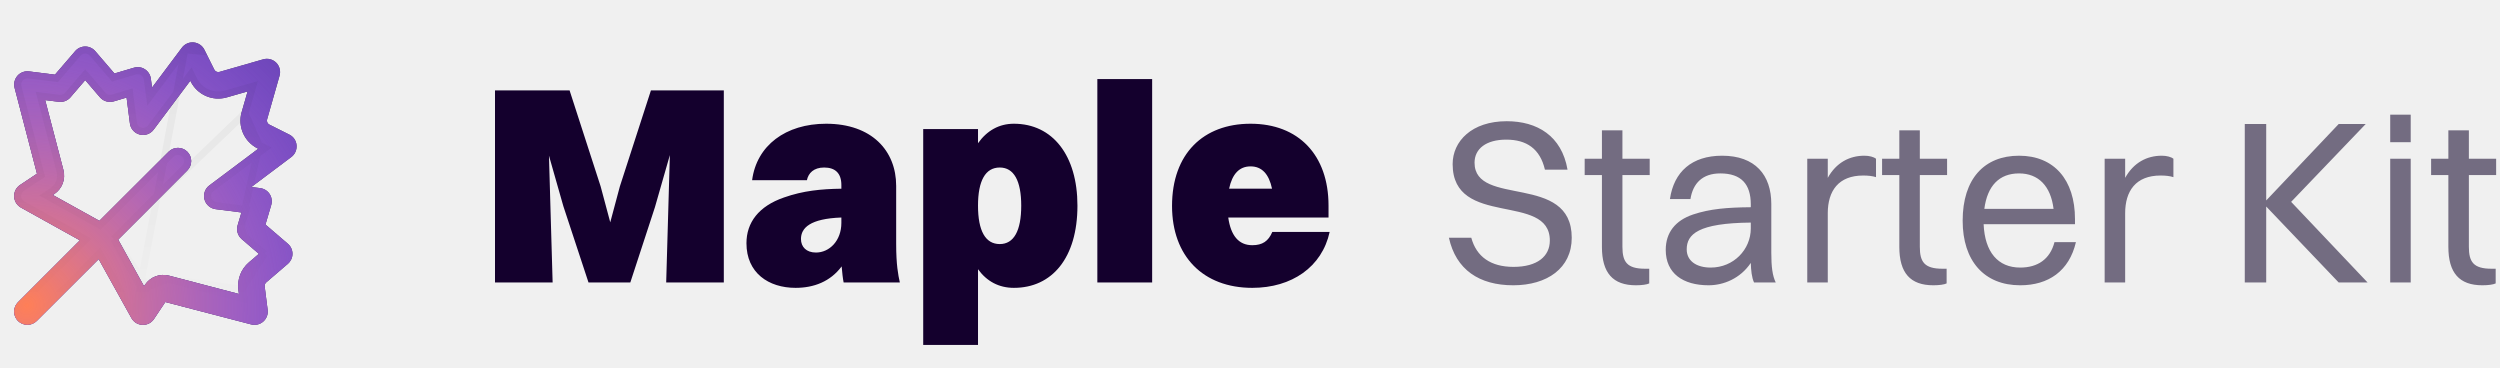
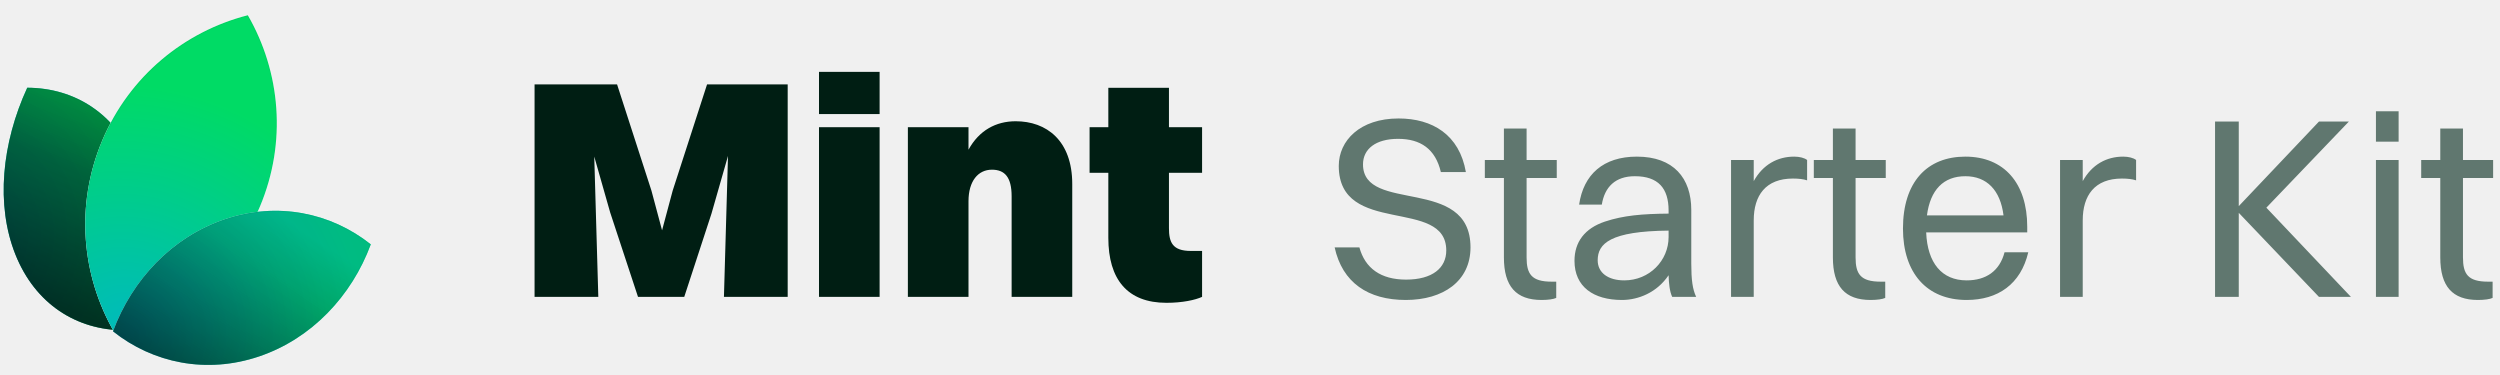
- <svg xmlns="http://www.w3.org/2000/svg" width="177" height="26" viewBox="0 0 177 26" fill="none">
-   <path d="M14.47 3.52C14.325 3.231 14.04 3.036 13.716 3.004C13.392 2.973 13.076 3.114 12.88 3.375L10.763 6.203L10.681 5.574C10.646 5.301 10.494 5.059 10.263 4.907C10.033 4.754 9.748 4.715 9.486 4.793L8.103 5.203L6.744 3.621C6.564 3.414 6.306 3.293 6.033 3.293C5.76 3.293 5.498 3.414 5.322 3.621L3.892 5.285L2.057 5.055C1.748 5.016 1.439 5.133 1.236 5.367C1.033 5.602 0.955 5.918 1.033 6.219L2.619 12.297L1.42 13.098C1.146 13.277 0.99 13.59 1.002 13.914C1.014 14.238 1.197 14.535 1.482 14.695L5.658 17.015L1.275 21.398C0.908 21.765 0.908 22.359 1.275 22.722C1.643 23.085 2.236 23.089 2.6 22.722L6.986 18.343L9.306 22.519C9.466 22.804 9.759 22.988 10.087 22.999C10.415 23.011 10.724 22.855 10.904 22.581L11.704 21.382L17.782 22.968C18.083 23.046 18.403 22.972 18.638 22.765C18.872 22.558 18.989 22.253 18.95 21.945L18.739 20.273C18.728 20.168 18.767 20.066 18.845 19.996L20.38 18.679C20.587 18.5 20.708 18.242 20.708 17.968C20.708 17.695 20.587 17.433 20.38 17.258L18.794 15.898L19.204 14.515C19.282 14.25 19.239 13.969 19.091 13.738C18.942 13.508 18.696 13.355 18.423 13.32L17.798 13.238L20.626 11.117C20.888 10.922 21.024 10.605 20.997 10.281C20.97 9.957 20.774 9.672 20.481 9.527L19.071 8.82C18.939 8.754 18.868 8.598 18.911 8.453L19.794 5.36C19.888 5.032 19.798 4.68 19.556 4.438C19.314 4.196 18.962 4.106 18.634 4.2L15.54 5.09C15.396 5.133 15.243 5.063 15.173 4.93L14.47 3.52ZM8.365 16.965L13.263 12.066C13.63 11.699 13.63 11.105 13.263 10.742C12.896 10.379 12.302 10.375 11.939 10.742L7.037 15.636L3.74 13.805L3.846 13.734C4.4 13.363 4.658 12.684 4.49 12.039L3.197 7.086L4.162 7.207C4.474 7.246 4.787 7.125 4.99 6.887L6.033 5.672L7.076 6.887C7.318 7.168 7.701 7.281 8.056 7.176L8.962 6.906L9.197 8.734C9.244 9.113 9.517 9.426 9.888 9.524C10.259 9.621 10.65 9.484 10.877 9.18L13.474 5.715L13.501 5.77C13.97 6.711 15.044 7.184 16.056 6.895L17.529 6.473L17.107 7.945C16.818 8.957 17.29 10.031 18.232 10.504L18.286 10.531L14.822 13.129C14.517 13.359 14.38 13.75 14.478 14.117C14.575 14.484 14.888 14.758 15.267 14.808L17.095 15.043L16.825 15.949C16.72 16.304 16.833 16.687 17.114 16.929L18.329 17.972L17.622 18.578C17.064 19.054 16.782 19.781 16.876 20.511L16.915 20.812L11.962 19.515C11.318 19.347 10.638 19.605 10.267 20.16L10.197 20.265L8.365 16.965Z" fill="#0D001D" />
-   <path d="M14.47 3.52C14.325 3.231 14.04 3.036 13.716 3.004C13.392 2.973 13.076 3.114 12.88 3.375L10.763 6.203L10.681 5.574C10.646 5.301 10.494 5.059 10.263 4.907C10.033 4.754 9.748 4.715 9.486 4.793L8.103 5.203L6.744 3.621C6.564 3.414 6.306 3.293 6.033 3.293C5.76 3.293 5.498 3.414 5.322 3.621L3.892 5.285L2.057 5.055C1.748 5.016 1.439 5.133 1.236 5.367C1.033 5.602 0.955 5.918 1.033 6.219L2.619 12.297L1.42 13.098C1.146 13.277 0.99 13.59 1.002 13.914C1.014 14.238 1.197 14.535 1.482 14.695L5.658 17.015L1.275 21.398C0.908 21.765 0.908 22.359 1.275 22.722C1.643 23.085 2.236 23.089 2.6 22.722L6.986 18.343L9.306 22.519C9.466 22.804 9.759 22.988 10.087 22.999C10.415 23.011 10.724 22.855 10.904 22.581L11.704 21.382L17.782 22.968C18.083 23.046 18.403 22.972 18.638 22.765C18.872 22.558 18.989 22.253 18.95 21.945L18.739 20.273C18.728 20.168 18.767 20.066 18.845 19.996L20.38 18.679C20.587 18.5 20.708 18.242 20.708 17.968C20.708 17.695 20.587 17.433 20.38 17.258L18.794 15.898L19.204 14.515C19.282 14.25 19.239 13.969 19.091 13.738C18.942 13.508 18.696 13.355 18.423 13.32L17.798 13.238L20.626 11.117C20.888 10.922 21.024 10.605 20.997 10.281C20.97 9.957 20.774 9.672 20.481 9.527L19.071 8.82C18.939 8.754 18.868 8.598 18.911 8.453L19.794 5.36C19.888 5.032 19.798 4.68 19.556 4.438C19.314 4.196 18.962 4.106 18.634 4.2L15.54 5.09C15.396 5.133 15.243 5.063 15.173 4.93L14.47 3.52ZM8.365 16.965L13.263 12.066C13.63 11.699 13.63 11.105 13.263 10.742C12.896 10.379 12.302 10.375 11.939 10.742L7.037 15.636L3.74 13.805L3.846 13.734C4.4 13.363 4.658 12.684 4.49 12.039L3.197 7.086L4.162 7.207C4.474 7.246 4.787 7.125 4.99 6.887L6.033 5.672L7.076 6.887C7.318 7.168 7.701 7.281 8.056 7.176L8.962 6.906L9.197 8.734C9.244 9.113 9.517 9.426 9.888 9.524C10.259 9.621 10.65 9.484 10.877 9.18L13.474 5.715L13.501 5.77C13.97 6.711 15.044 7.184 16.056 6.895L17.529 6.473L17.107 7.945C16.818 8.957 17.29 10.031 18.232 10.504L18.286 10.531L14.822 13.129C14.517 13.359 14.38 13.75 14.478 14.117C14.575 14.484 14.888 14.758 15.267 14.808L17.095 15.043L16.825 15.949C16.72 16.304 16.833 16.687 17.114 16.929L18.329 17.972L17.622 18.578C17.064 19.054 16.782 19.781 16.876 20.511L16.915 20.812L11.962 19.515C11.318 19.347 10.638 19.605 10.267 20.16L10.197 20.265L8.365 16.965Z" fill="url(#paint0_radial_64_8)" />
-   <path d="M14.47 3.52C14.325 3.231 14.04 3.036 13.716 3.004C13.392 2.973 13.076 3.114 12.88 3.375L10.763 6.203L10.681 5.574C10.646 5.301 10.494 5.059 10.263 4.907C10.033 4.754 9.748 4.715 9.486 4.793L8.103 5.203L6.744 3.621C6.564 3.414 6.306 3.293 6.033 3.293C5.76 3.293 5.498 3.414 5.322 3.621L3.892 5.285L2.057 5.055C1.748 5.016 1.439 5.133 1.236 5.367C1.033 5.602 0.955 5.918 1.033 6.219L2.619 12.297L1.42 13.098C1.146 13.277 0.99 13.59 1.002 13.914C1.014 14.238 1.197 14.535 1.482 14.695L5.658 17.015L1.275 21.398C0.908 21.765 0.908 22.359 1.275 22.722C1.643 23.085 2.236 23.089 2.6 22.722L6.986 18.343L9.306 22.519C9.466 22.804 9.759 22.988 10.087 22.999C10.415 23.011 10.724 22.855 10.904 22.581L11.704 21.382L17.782 22.968C18.083 23.046 18.403 22.972 18.638 22.765C18.872 22.558 18.989 22.253 18.95 21.945L18.739 20.273C18.728 20.168 18.767 20.066 18.845 19.996L20.38 18.679C20.587 18.5 20.708 18.242 20.708 17.968C20.708 17.695 20.587 17.433 20.38 17.258L18.794 15.898L19.204 14.515C19.282 14.25 19.239 13.969 19.091 13.738C18.942 13.508 18.696 13.355 18.423 13.32L17.798 13.238L20.626 11.117C20.888 10.922 21.024 10.605 20.997 10.281C20.97 9.957 20.774 9.672 20.481 9.527L19.071 8.82C18.939 8.754 18.868 8.598 18.911 8.453L19.794 5.36C19.888 5.032 19.798 4.68 19.556 4.438C19.314 4.196 18.962 4.106 18.634 4.2L15.54 5.09C15.396 5.133 15.243 5.063 15.173 4.93L14.47 3.52ZM8.365 16.965L13.263 12.066C13.63 11.699 13.63 11.105 13.263 10.742C12.896 10.379 12.302 10.375 11.939 10.742L7.037 15.636L3.74 13.805L3.846 13.734C4.4 13.363 4.658 12.684 4.49 12.039L3.197 7.086L4.162 7.207C4.474 7.246 4.787 7.125 4.99 6.887L6.033 5.672L7.076 6.887C7.318 7.168 7.701 7.281 8.056 7.176L8.962 6.906L9.197 8.734C9.244 9.113 9.517 9.426 9.888 9.524C10.259 9.621 10.65 9.484 10.877 9.18L13.474 5.715L13.501 5.77C13.97 6.711 15.044 7.184 16.056 6.895L17.529 6.473L17.107 7.945C16.818 8.957 17.29 10.031 18.232 10.504L18.286 10.531L14.822 13.129C14.517 13.359 14.38 13.75 14.478 14.117C14.575 14.484 14.888 14.758 15.267 14.808L17.095 15.043L16.825 15.949C16.72 16.304 16.833 16.687 17.114 16.929L18.329 17.972L17.622 18.578C17.064 19.054 16.782 19.781 16.876 20.511L16.915 20.812L11.962 19.515C11.318 19.347 10.638 19.605 10.267 20.16L10.197 20.265L8.365 16.965Z" fill="url(#paint1_radial_64_8)" />
-   <path d="M13.081 3.525L13.08 3.525L10.963 6.353L10.595 6.845L10.515 6.236L10.433 5.607L10.433 5.606C10.407 5.406 10.296 5.228 10.125 5.115C9.958 5.005 9.75 4.975 9.557 5.033L9.557 5.033L8.174 5.443L8.019 5.489L7.914 5.366L6.555 3.785C6.555 3.785 6.555 3.785 6.555 3.785C6.421 3.631 6.231 3.543 6.033 3.543C5.833 3.543 5.641 3.632 5.513 3.783L5.512 3.784L5.512 3.784L4.082 5.448L3.995 5.55L3.861 5.533L2.025 5.303L2.025 5.303C1.799 5.274 1.573 5.36 1.425 5.531C1.274 5.705 1.218 5.937 1.275 6.156C1.275 6.156 1.275 6.156 1.275 6.156L2.861 12.234L2.906 12.406L2.758 12.505L1.559 13.305L1.557 13.306C1.359 13.437 1.243 13.666 1.252 13.905C1.26 14.14 1.394 14.358 1.604 14.477C1.605 14.477 1.605 14.477 1.605 14.477L5.779 16.797L6.069 16.958L5.835 17.192L1.452 21.575C1.182 21.845 1.183 22.279 1.451 22.544C1.723 22.813 2.158 22.813 2.422 22.546L2.423 22.545L6.809 18.166L7.044 17.933L7.205 18.222L9.524 22.396C9.524 22.397 9.524 22.397 9.524 22.397L13.081 3.525ZM13.081 3.525C13.224 3.333 13.455 3.23 13.692 3.253C13.931 3.276 14.14 3.42 14.246 3.631L13.081 3.525ZM8.055 16.921L8.188 16.788L13.086 11.89C13.356 11.62 13.355 11.185 13.087 10.92C12.816 10.651 12.38 10.652 12.117 10.918L12.116 10.919L7.213 15.813L7.08 15.947L6.915 15.855L3.619 14.023L3.26 13.824L3.601 13.597L3.707 13.526C4.173 13.214 4.389 12.644 4.248 12.102L2.955 7.149L2.862 6.792L3.228 6.838L4.193 6.959C4.193 6.959 4.193 6.959 4.193 6.959C4.422 6.988 4.652 6.899 4.8 6.725L4.8 6.724L5.843 5.509L6.033 5.288L6.223 5.509L7.265 6.724C7.265 6.724 7.265 6.724 7.266 6.724C7.444 6.931 7.725 7.014 7.985 6.936C7.985 6.936 7.985 6.936 7.985 6.936L8.891 6.667L9.173 6.583L9.21 6.875L9.445 8.703L9.445 8.704C9.479 8.981 9.679 9.21 9.952 9.282C10.225 9.354 10.511 9.253 10.676 9.031L10.676 9.03L13.274 5.565L13.517 5.241L13.698 5.603L13.725 5.658L13.725 5.658C14.14 6.492 15.091 6.91 15.987 6.654L17.46 6.233L17.893 6.108L17.769 6.542L17.347 8.014L8.055 16.921ZM8.055 16.921L8.146 17.086L9.978 20.387L10.177 20.745L10.405 20.404L10.475 20.299M8.055 16.921L10.475 20.299M10.475 20.299L10.475 20.298C10.787 19.832 11.358 19.616 11.899 19.757L10.475 20.299ZM18.344 10.28L18.398 10.308L18.76 10.489L18.436 10.731L14.972 13.328C14.972 13.328 14.972 13.328 14.972 13.328C14.748 13.498 14.648 13.785 14.719 14.053C14.791 14.321 15.02 14.523 15.299 14.56C15.3 14.56 15.3 14.561 15.3 14.561L17.127 14.795L17.418 14.832L17.334 15.114L17.065 16.02L18.344 10.28ZM18.344 10.28C17.509 9.862 17.091 8.91 17.347 8.014L18.344 10.28ZM18.713 17.973L18.492 18.162L17.785 18.768L17.785 18.768C17.29 19.19 17.041 19.832 17.124 20.479L18.713 17.973ZM18.713 17.973L18.492 17.783M18.713 17.973L18.492 17.783M18.492 17.783L17.278 16.74C17.277 16.74 17.277 16.74 17.277 16.74M18.492 17.783L17.277 16.74M17.277 16.74C17.07 16.561 16.988 16.281 17.065 16.02L17.277 16.74ZM11.899 19.757L16.852 21.054L17.211 21.148L17.163 20.78L17.124 20.479L11.899 19.757Z" stroke="url(#paint2_linear_64_8)" stroke-opacity="0.05" stroke-width="0.5" />
-   <path d="M35.046 20V6.4H40.326L42.526 13.2L43.206 15.74L43.886 13.2L46.086 6.4H51.246V20H47.166L47.426 10.98L46.366 14.68L44.626 20H41.666L39.886 14.6L38.866 11.02L39.126 20H35.046ZM57.129 12.76H53.249C53.569 10.3 55.629 8.76 58.489 8.76C61.709 8.76 63.449 10.66 63.449 13.16V17.26C63.449 18.76 63.589 19.46 63.709 20H59.729C59.669 19.7 59.629 19.32 59.589 18.86C58.789 19.94 57.609 20.38 56.329 20.38C54.409 20.38 52.849 19.32 52.849 17.22C52.849 15.76 53.709 14.6 55.509 13.98C56.869 13.5 58.149 13.38 59.569 13.36V13.1C59.569 12.26 59.129 11.86 58.349 11.86C57.609 11.86 57.229 12.26 57.129 12.76ZM56.709 16.92C56.709 17.48 57.089 17.88 57.769 17.88C58.729 17.88 59.569 17.04 59.569 15.78V15.4C57.349 15.48 56.709 16.14 56.709 16.92ZM69.243 24.42H65.363V9.14H69.243V10.14C69.883 9.24 70.743 8.76 71.783 8.76C74.523 8.76 76.283 11 76.283 14.56C76.283 18.26 74.483 20.38 71.783 20.38C70.723 20.38 69.863 19.92 69.243 19.06V24.42ZM70.783 11.86C69.763 11.86 69.243 12.8 69.243 14.56C69.243 16.34 69.763 17.28 70.783 17.28C71.783 17.28 72.303 16.34 72.303 14.56C72.303 12.8 71.783 11.86 70.783 11.86ZM77.692 20V5.6H81.572V20H77.692ZM94.14 16.42C93.6 18.9 91.46 20.38 88.66 20.38C85.18 20.38 82.98 18.14 82.98 14.58C82.98 10.88 85.2 8.76 88.54 8.76C91.92 8.76 94.06 10.96 94.06 14.56V15.4H86.96C87.14 16.68 87.7 17.36 88.66 17.36C89.38 17.36 89.8 17.08 90.08 16.42H94.14ZM88.54 11.78C87.74 11.78 87.24 12.32 87.02 13.36H90.06C89.84 12.32 89.34 11.78 88.54 11.78Z" fill="#14002D" />
-   <path d="M104.398 11.519C104.398 14.687 111.279 12.229 111.279 16.832C111.279 18.994 109.53 20.198 107.137 20.198C104.728 20.198 103.078 19.093 102.583 16.832H104.167C104.53 18.169 105.537 18.895 107.154 18.895C108.837 18.895 109.728 18.152 109.728 17.03C109.728 13.598 102.847 16.155 102.847 11.618C102.847 10.001 104.2 8.582 106.675 8.582C108.837 8.582 110.569 9.621 110.982 12.014H109.381C109.035 10.529 108.078 9.886 106.642 9.886C105.223 9.886 104.398 10.529 104.398 11.519ZM113.416 17.476V12.393H112.195V11.239H113.416V9.226H114.868V11.239H116.799V12.393H114.868V17.476C114.868 18.532 115.182 19.026 116.469 19.026H116.766V20.066C116.601 20.148 116.238 20.198 115.825 20.198C114.192 20.198 113.416 19.323 113.416 17.476ZM119.683 14.093H118.231C118.511 12.162 119.782 11.024 121.927 11.024C124.27 11.024 125.408 12.393 125.408 14.44V17.888C125.408 18.895 125.491 19.521 125.722 20H124.187C124.022 19.654 123.973 19.142 123.956 18.614C123.214 19.72 122.026 20.198 120.97 20.198C119.155 20.198 117.934 19.357 117.934 17.69C117.934 16.485 118.594 15.611 119.881 15.182C121.069 14.786 122.273 14.687 123.956 14.671V14.473C123.956 13.053 123.296 12.278 121.795 12.278C120.541 12.278 119.864 12.971 119.683 14.093ZM119.419 17.657C119.419 18.465 120.095 18.944 121.118 18.944C122.735 18.944 123.956 17.674 123.956 16.172V15.759C120.227 15.793 119.419 16.584 119.419 17.657ZM127.954 20V11.239H129.406V12.591C130 11.519 130.94 11.024 131.996 11.024C132.343 11.024 132.656 11.107 132.821 11.239V12.542C132.574 12.46 132.26 12.427 131.914 12.427C130.165 12.427 129.406 13.515 129.406 15.1V20H127.954ZM134.472 17.476V12.393H133.251V11.239H134.472V9.226H135.924V11.239H137.854V12.393H135.924V17.476C135.924 18.532 136.237 19.026 137.524 19.026H137.821V20.066C137.656 20.148 137.293 20.198 136.881 20.198C135.247 20.198 134.472 19.323 134.472 17.476ZM146.975 17.145C146.497 19.192 145.028 20.198 143.032 20.198C140.491 20.198 138.956 18.482 138.956 15.627C138.956 12.658 140.491 11.024 142.949 11.024C145.424 11.024 146.909 12.723 146.909 15.512V15.875H140.441C140.524 17.838 141.448 18.944 143.032 18.944C144.269 18.944 145.144 18.35 145.457 17.145H146.975ZM142.949 12.278C141.547 12.278 140.705 13.152 140.491 14.786H145.391C145.193 13.169 144.319 12.278 142.949 12.278ZM149.009 20V11.239H150.461V12.591C151.055 11.519 151.996 11.024 153.052 11.024C153.398 11.024 153.712 11.107 153.877 11.239V12.542C153.629 12.46 153.316 12.427 152.969 12.427C151.22 12.427 150.461 13.515 150.461 15.1V20H149.009ZM158.93 20V8.78H160.448V14.192L165.579 8.78H167.493L162.213 14.291L167.625 20H165.579L160.448 14.621V20H158.93ZM169.227 10.067V8.12H170.679V10.067H169.227ZM169.227 20V11.239H170.679V20H169.227ZM173.344 17.476V12.393H172.123V11.239H173.344V9.226H174.796V11.239H176.727V12.393H174.796V17.476C174.796 18.532 175.11 19.026 176.397 19.026H176.694V20.066C176.529 20.148 176.166 20.198 175.753 20.198C174.12 20.198 173.344 19.323 173.344 17.476Z" fill="#0D0027" fill-opacity="0.55" />
+ <svg xmlns="http://www.w3.org/2000/svg" width="160" height="24" viewBox="0 0 160 24" fill="none">
+   <path d="M7.953 21.139C4.896 21.13 2.255 19.458 0.987 16.29C-0.28 13.121 0.109 9.163 1.744 5.615C4.801 5.624 7.442 7.296 8.71 10.465C9.977 13.633 9.588 17.591 7.953 21.139Z" fill="white" />
+   <path d="M7.953 21.139C4.896 21.13 2.255 19.458 0.987 16.29C-0.28 13.121 0.109 9.163 1.744 5.615C4.801 5.624 7.442 7.296 8.71 10.465C9.977 13.633 9.588 17.591 7.953 21.139Z" fill="url(#paint0_radial_115_86)" />
+   <path d="M7.953 21.139C4.896 21.13 2.255 19.458 0.987 16.29C-0.28 13.121 0.109 9.163 1.744 5.615C4.801 5.624 7.442 7.296 8.71 10.465C9.977 13.633 9.588 17.591 7.953 21.139Z" fill="black" fill-opacity="0.5" style="mix-blend-mode:hard-light" />
+   <path d="M7.953 21.139C4.896 21.13 2.255 19.458 0.987 16.29C-0.28 13.121 0.109 9.163 1.744 5.615C4.801 5.624 7.442 7.296 8.71 10.465C9.977 13.633 9.588 17.591 7.953 21.139Z" fill="url(#paint1_linear_115_86)" fill-opacity="0.5" style="mix-blend-mode:hard-light" />
+   <path d="M7.935 21.111C4.897 21.096 2.274 19.431 1.013 16.279C-0.248 13.124 0.136 9.182 1.762 5.643C4.8 5.659 7.423 7.324 8.684 10.476C9.945 13.63 9.561 17.572 7.935 21.111Z" stroke="url(#paint2_linear_115_86)" stroke-opacity="0.05" stroke-width="0.056" />
+   <path d="M7.31 21.257C11.354 20.221 14.884 17.375 16.628 13.236C18.373 9.097 17.945 4.587 15.86 0.976C11.816 2.012 8.287 4.858 6.542 8.998C4.797 13.137 5.225 17.646 7.31 21.257Z" fill="white" />
+   <path d="M7.31 21.257C11.354 20.221 14.884 17.375 16.628 13.236C18.373 9.097 17.945 4.587 15.86 0.976C11.816 2.012 8.287 4.858 6.542 8.998C4.797 13.137 5.225 17.646 7.31 21.257Z" fill="url(#paint3_radial_115_86)" />
+   <path d="M16.602 13.225C14.864 17.349 11.351 20.187 7.324 21.225C5.253 17.624 4.829 13.132 6.568 9.009C8.306 4.885 11.819 2.047 15.846 1.009C17.918 4.61 18.341 9.101 16.602 13.225Z" stroke="url(#paint4_linear_115_86)" stroke-opacity="0.05" stroke-width="0.056" />
+   <path d="M7.234 21.207C9.789 23.237 13.21 23.951 16.577 22.814C19.944 21.677 22.506 18.945 23.73 15.638C21.175 13.608 17.754 12.894 14.387 14.031C11.02 15.168 8.458 17.901 7.234 21.207Z" fill="white" />
+   <path d="M7.234 21.207C9.789 23.237 13.21 23.951 16.577 22.814C19.944 21.677 22.506 18.945 23.73 15.638C21.175 13.608 17.754 12.894 14.387 14.031C11.02 15.168 8.458 17.901 7.234 21.207Z" fill="url(#paint5_radial_115_86)" />
+   <path d="M7.234 21.207C9.789 23.237 13.21 23.951 16.577 22.814C19.944 21.677 22.506 18.945 23.73 15.638C21.175 13.608 17.754 12.894 14.387 14.031C11.02 15.168 8.458 17.901 7.234 21.207Z" fill="black" fill-opacity="0.2" style="mix-blend-mode:hard-light" />
+   <path d="M7.234 21.207C9.789 23.237 13.21 23.951 16.577 22.814C19.944 21.677 22.506 18.945 23.73 15.638C21.175 13.608 17.754 12.894 14.387 14.031C11.02 15.168 8.458 17.901 7.234 21.207Z" fill="url(#paint6_linear_115_86)" fill-opacity="0.5" style="mix-blend-mode:hard-light" />
+   <path d="M16.568 22.787C13.218 23.918 9.814 23.212 7.267 21.198C8.492 17.907 11.044 15.189 14.396 14.058C17.747 12.927 21.15 13.633 23.697 15.648C22.472 18.938 19.92 21.656 16.568 22.787Z" stroke="url(#paint7_linear_115_86)" stroke-opacity="0.05" stroke-width="0.056" />
+   <path d="M34.212 19V5.4H39.492L41.692 12.2L42.372 14.74L43.052 12.2L45.252 5.4H50.412V19H46.332L46.592 9.98L45.532 13.68L43.792 19H40.832L39.052 13.6L38.032 10.02L38.292 19H34.212ZM52.416 7.3V4.6H56.295V7.3H52.416ZM52.416 19V8.14H56.295V19H52.416ZM58.104 19V8.14H61.984V9.58C62.664 8.34 63.744 7.76 65.004 7.76C66.964 7.76 68.624 8.98 68.624 11.78V19H64.744V12.56C64.744 11.34 64.304 10.86 63.484 10.86C62.604 10.86 61.984 11.58 61.984 12.88V19H58.104ZM70.933 15.22V11.06H69.733V8.14H70.933V5.62H74.813V8.14H76.933V11.06H74.813V14.6C74.813 15.5 75.033 16.06 76.213 16.06H76.933V19C76.493 19.2 75.673 19.38 74.653 19.38C72.153 19.38 70.933 17.88 70.933 15.22Z" fill="#001E13" />
+   <path d="M87.232 10.519C87.232 13.687 94.112 11.229 94.112 15.832C94.112 17.994 92.364 19.198 89.971 19.198C87.562 19.198 85.912 18.093 85.417 15.832H87.001C87.364 17.169 88.371 17.895 89.987 17.895C91.671 17.895 92.561 17.152 92.561 16.03C92.561 12.598 85.681 15.155 85.681 10.618C85.681 9.001 87.034 7.582 89.509 7.582C91.671 7.582 93.403 8.621 93.816 11.014H92.215C91.868 9.529 90.912 8.886 89.476 8.886C88.057 8.886 87.232 9.529 87.232 10.519ZM96.25 16.476V11.393H95.029V10.239H96.25V8.226H97.702V10.239H99.632V11.393H97.702V16.476C97.702 17.532 98.015 18.026 99.302 18.026H99.599V19.066C99.434 19.148 99.071 19.198 98.659 19.198C97.025 19.198 96.25 18.323 96.25 16.476ZM102.516 13.093H101.064C101.345 11.162 102.615 10.024 104.76 10.024C107.103 10.024 108.242 11.393 108.242 13.44V16.888C108.242 17.895 108.324 18.521 108.555 19H107.021C106.856 18.654 106.806 18.142 106.79 17.614C106.047 18.72 104.859 19.198 103.803 19.198C101.988 19.198 100.767 18.357 100.767 16.69C100.767 15.486 101.427 14.611 102.714 14.182C103.902 13.786 105.107 13.687 106.79 13.671V13.473C106.79 12.053 106.13 11.278 104.628 11.278C103.374 11.278 102.698 11.971 102.516 13.093ZM102.252 16.657C102.252 17.465 102.929 17.944 103.952 17.944C105.569 17.944 106.79 16.674 106.79 15.172V14.759C103.061 14.793 102.252 15.585 102.252 16.657ZM110.787 19V10.239H112.239V11.591C112.833 10.519 113.774 10.024 114.83 10.024C115.176 10.024 115.49 10.107 115.655 10.239V11.542C115.407 11.46 115.094 11.427 114.747 11.427C112.998 11.427 112.239 12.515 112.239 14.1V19H110.787ZM117.305 16.476V11.393H116.084V10.239H117.305V8.226H118.757V10.239H120.688V11.393H118.757V16.476C118.757 17.532 119.071 18.026 120.358 18.026H120.655V19.066C120.49 19.148 120.127 19.198 119.714 19.198C118.081 19.198 117.305 18.323 117.305 16.476ZM129.809 16.145C129.33 18.192 127.862 19.198 125.865 19.198C123.324 19.198 121.79 17.482 121.79 14.627C121.79 11.658 123.324 10.024 125.783 10.024C128.258 10.024 129.743 11.723 129.743 14.512V14.875H123.275C123.357 16.838 124.281 17.944 125.865 17.944C127.103 17.944 127.977 17.35 128.291 16.145H129.809ZM125.783 11.278C124.38 11.278 123.539 12.152 123.324 13.786H128.225C128.027 12.169 127.152 11.278 125.783 11.278ZM131.843 19V10.239H133.295V11.591C133.889 10.519 134.829 10.024 135.885 10.024C136.232 10.024 136.545 10.107 136.71 10.239V11.542C136.463 11.46 136.149 11.427 135.803 11.427C134.054 11.427 133.295 12.515 133.295 14.1V19H131.843ZM141.763 19V7.78H143.281V13.192L148.413 7.78H150.327L145.047 13.291L150.459 19H148.413L143.281 13.621V19H141.763ZM152.06 9.067V7.12H153.512V9.067H152.06ZM152.06 19V10.239H153.512V19H152.06ZM156.178 16.476V11.393H154.957V10.239H156.178V8.226H157.63V10.239H159.56V11.393H157.63V16.476C157.63 17.532 157.943 18.026 159.23 18.026H159.527V19.066C159.362 19.148 158.999 19.198 158.587 19.198C156.953 19.198 156.178 18.323 156.178 16.476Z" fill="#002719" fill-opacity="0.6" />
  <defs>
-     <radialGradient id="paint0_radial_64_8" cx="0" cy="0" r="1" gradientUnits="userSpaceOnUse" gradientTransform="translate(1 23) rotate(-47.3271) scale(79.1336 79.1337)">
-       <stop stop-color="#9563FF" />
-       <stop offset="1" stop-color="#9563FF" stop-opacity="0" />
+     <radialGradient id="paint0_radial_115_86" cx="0" cy="0" r="1" gradientUnits="userSpaceOnUse" gradientTransform="translate(-3.00503 15.023) rotate(-10.029) scale(17.9572 17.784)">
+       <stop stop-color="#00B0BB" />
+       <stop offset="1" stop-color="#00DB65" />
    </radialGradient>
-     <radialGradient id="paint1_radial_64_8" cx="0" cy="0" r="1" gradientUnits="userSpaceOnUse" gradientTransform="translate(1.90911 21.6364) rotate(-41.7101) scale(28.0094 28.0093)">
-       <stop stop-color="#FF7F57" />
-       <stop offset="1" stop-color="#9563FF" stop-opacity="0" />
+     <linearGradient id="paint1_linear_115_86" x1="7.39" y1="4.813" x2="1.63" y2="18.689" gradientUnits="userSpaceOnUse">
+       <stop stop-color="#18E299" />
+       <stop offset="1" />
+     </linearGradient>
+     <linearGradient id="paint2_linear_115_86" x1="7.948" y1="8.016" x2="1.761" y2="18.746" gradientUnits="userSpaceOnUse">
+       <stop />
+       <stop offset="1" stop-opacity="0" />
+     </linearGradient>
+     <radialGradient id="paint3_radial_115_86" cx="0" cy="0" r="1" gradientUnits="userSpaceOnUse" gradientTransform="translate(8.11404 20.8822) rotate(-75.7542) scale(21.6246 23.7772)">
+       <stop stop-color="#00BBBB" />
+       <stop offset="0.713" stop-color="#00DB65" />
    </radialGradient>
-     <linearGradient id="paint2_linear_64_8" x1="11" y1="3" x2="11" y2="23" gradientUnits="userSpaceOnUse">
+     <linearGradient id="paint4_linear_115_86" x1="7.602" y1="5.871" x2="15.556" y2="16.372" gradientUnits="userSpaceOnUse">
+       <stop />
+       <stop offset="1" stop-opacity="0" />
+     </linearGradient>
+     <radialGradient id="paint5_radial_115_86" cx="0" cy="0" r="1" gradientUnits="userSpaceOnUse" gradientTransform="translate(7.84537 21.5181) rotate(-20.3525) scale(18.5603 17.32)">
+       <stop stop-color="#00B0BB" />
+       <stop offset="1" stop-color="#00DB65" />
+     </radialGradient>
+     <linearGradient id="paint6_linear_115_86" x1="16.808" y1="13.007" x2="10.041" y2="22.994" gradientUnits="userSpaceOnUse">
+       <stop stop-color="#00B1BC" />
+       <stop offset="1" />
+     </linearGradient>
+     <linearGradient id="paint7_linear_115_86" x1="16.808" y1="13.007" x2="14.169" y2="23.841" gradientUnits="userSpaceOnUse">
      <stop />
      <stop offset="1" stop-opacity="0" />
    </linearGradient>
  </defs>
</svg>
